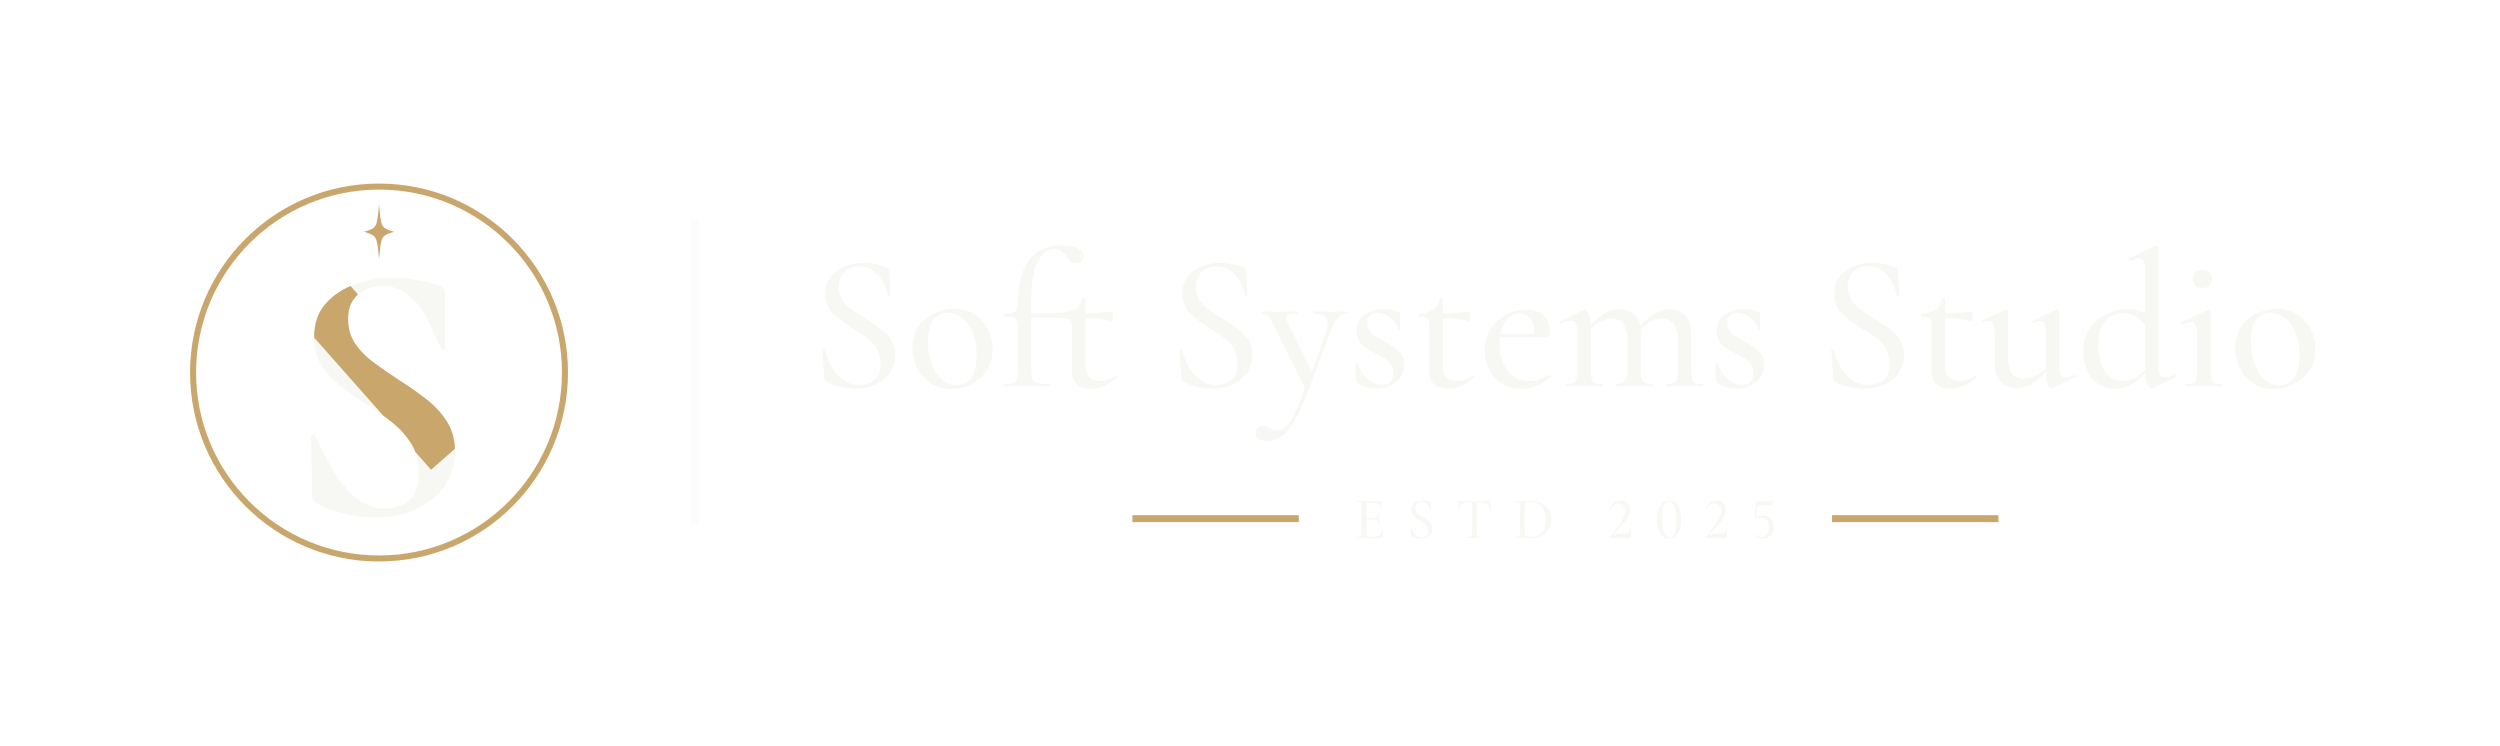
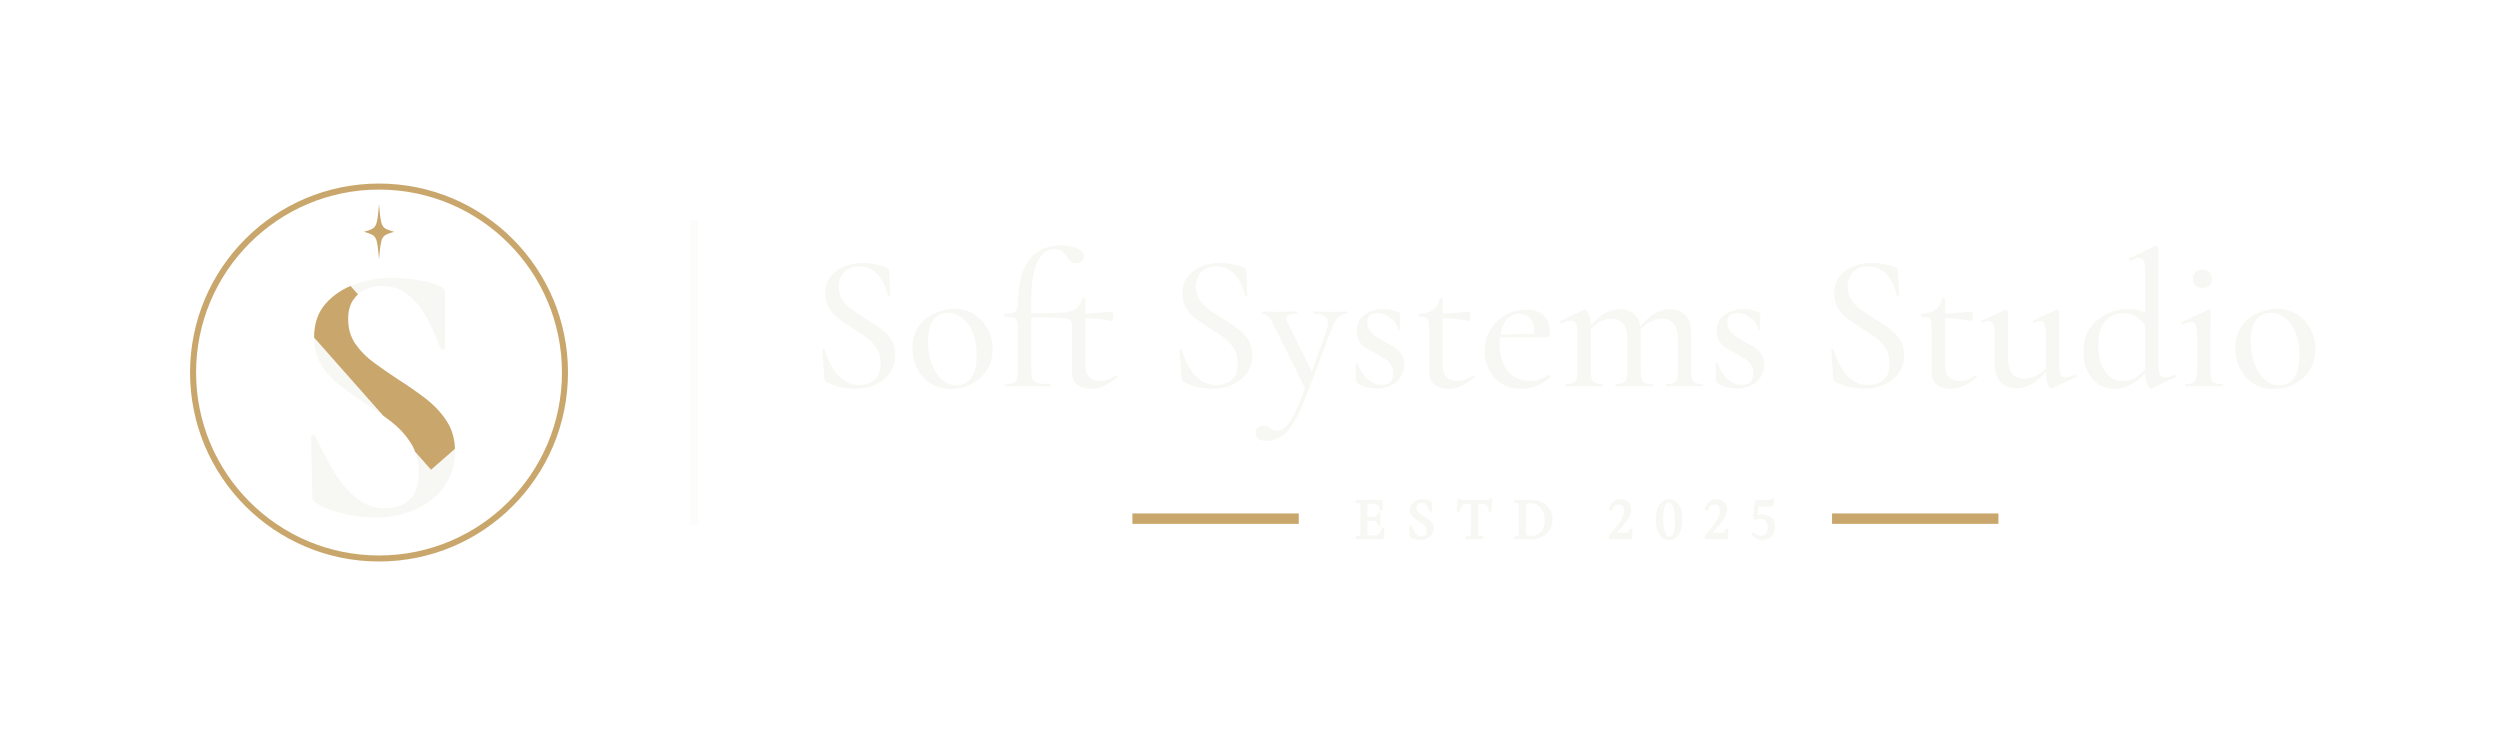
<svg xmlns="http://www.w3.org/2000/svg" viewBox="0 0 358.77 107.49" width="359" height="107" role="img" aria-label="Soft Systems Studio, established 2025">
  <g transform="translate(24.74 24.74) scale(0.3625)">
    <g>
      <circle cx="80" cy="80" r="74" fill="none" stroke="#C9A66B" stroke-width="2.4" />
      <path class="sparkle" fill="#C9A66B" d="M80.00,13.00 C80.84,22.46 80.84,22.46 86.00,24.00 C80.84,25.54 80.84,25.54 80.00,35.00 C79.16,25.54 79.16,25.54 74.00,24.00 C79.16,22.46 79.16,22.46 80.00,13.00 Z" />
      <g transform="translate(0 1.88)">
        <defs>
          <clipPath id="ss-spine">
            <path d="M52,60 L68,46 L114,98 L98,112 Z" />
          </clipPath>
        </defs>
        <g transform="translate(80.0 80.0) scale(1.15) translate(-80.0 -80.0)">
          <path transform="translate(47.04 127)" d="M22.272 -67.072Q22.272 -62.208 24.768 -58.56Q27.264 -54.912 31.296 -51.968Q35.328 -49.024 39.808 -46.08Q44.672 -43.008 49.088 -39.616Q53.504 -36.224 56.384 -31.808Q59.264 -27.392 59.264 -21.248Q59.264 -14.464 55.616 -9.344Q51.968 -4.224 45.76 -1.344Q39.552 1.536 31.616 1.536Q27.776 1.536 23.616 0.768Q19.456 0.0 16.064 -1.152Q12.672 -2.304 11.136 -3.584Q10.624 -3.968 10.24 -4.416Q9.856 -4.864 9.856 -6.016L9.472 -26.368Q9.344 -27.008 10.048 -27.072Q10.752 -27.136 10.88 -26.624Q12.8 -22.656 15.104 -18.24Q17.408 -13.824 20.288 -10.112Q23.168 -6.4 26.752 -4.032Q30.336 -1.664 34.944 -1.664Q37.888 -1.664 40.576 -2.688Q43.264 -3.712 44.992 -6.4Q46.72 -9.088 46.72 -13.824Q46.72 -19.84 44.032 -24.128Q41.344 -28.416 37.12 -31.68Q32.896 -34.944 28.288 -37.888Q23.808 -40.832 19.712 -43.968Q15.616 -47.104 13.056 -51.136Q10.496 -55.168 10.496 -60.8Q10.496 -67.968 14.528 -72.512Q18.56 -77.056 24.768 -79.232Q30.976 -81.408 37.376 -81.408Q41.984 -81.408 46.592 -80.576Q51.2 -79.744 53.888 -78.592Q55.168 -78.08 55.488 -77.44Q55.808 -76.8 55.808 -76.032V-57.216Q55.808 -56.832 55.232 -56.64Q54.656 -56.448 54.4 -56.832Q53.632 -58.368 52.224 -61.888Q50.816 -65.408 48.512 -69.248Q46.208 -73.088 42.624 -75.84Q39.04 -78.592 33.92 -78.592Q30.72 -78.592 28.096 -77.312Q25.472 -76.032 23.872 -73.536Q22.272 -71.04 22.272 -67.072Z" fill="#F7F7F3" />
          <g clip-path="url(#ss-spine)">
            <path transform="translate(47.04 127)" d="M22.272 -67.072Q22.272 -62.208 24.768 -58.56Q27.264 -54.912 31.296 -51.968Q35.328 -49.024 39.808 -46.08Q44.672 -43.008 49.088 -39.616Q53.504 -36.224 56.384 -31.808Q59.264 -27.392 59.264 -21.248Q59.264 -14.464 55.616 -9.344Q51.968 -4.224 45.76 -1.344Q39.552 1.536 31.616 1.536Q27.776 1.536 23.616 0.768Q19.456 0.0 16.064 -1.152Q12.672 -2.304 11.136 -3.584Q10.624 -3.968 10.24 -4.416Q9.856 -4.864 9.856 -6.016L9.472 -26.368Q9.344 -27.008 10.048 -27.072Q10.752 -27.136 10.88 -26.624Q12.8 -22.656 15.104 -18.24Q17.408 -13.824 20.288 -10.112Q23.168 -6.4 26.752 -4.032Q30.336 -1.664 34.944 -1.664Q37.888 -1.664 40.576 -2.688Q43.264 -3.712 44.992 -6.4Q46.72 -9.088 46.72 -13.824Q46.72 -19.84 44.032 -24.128Q41.344 -28.416 37.12 -31.68Q32.896 -34.944 28.288 -37.888Q23.808 -40.832 19.712 -43.968Q15.616 -47.104 13.056 -51.136Q10.496 -55.168 10.496 -60.8Q10.496 -67.968 14.528 -72.512Q18.56 -77.056 24.768 -79.232Q30.976 -81.408 37.376 -81.408Q41.984 -81.408 46.592 -80.576Q51.2 -79.744 53.888 -78.592Q55.168 -78.08 55.488 -77.44Q55.808 -76.8 55.808 -76.032V-57.216Q55.808 -56.832 55.232 -56.64Q54.656 -56.448 54.4 -56.832Q53.632 -58.368 52.224 -61.888Q50.816 -65.408 48.512 -69.248Q46.208 -73.088 42.624 -75.84Q39.04 -78.592 33.92 -78.592Q30.72 -78.592 28.096 -77.312Q25.472 -76.032 23.872 -73.536Q22.272 -71.04 22.272 -67.072Z" fill="#C9A66B" />
          </g>
        </g>
      </g>
    </g>
  </g>
  <rect x="98.74" y="31.74" width="1" height="44" fill="#F7F7F3" fill-opacity="0.4" />
  <path transform="translate(115.74 55.74)" d="M4.312 -14.364Q4.312 -13.244 4.872 -12.432Q5.432 -11.62 6.328 -10.99Q7.224 -10.36 8.232 -9.744Q9.268 -9.128 10.234 -8.428Q11.2 -7.728 11.83 -6.79Q12.46 -5.852 12.46 -4.508Q12.46 -3.136 11.746 -2.044Q11.032 -0.952 9.73 -0.308Q8.428 0.336 6.608 0.336Q5.88 0.336 5.138 0.21Q4.396 0.084 3.724 -0.14Q3.052 -0.364 2.492 -0.7Q2.38 -0.784 2.31 -0.896Q2.24 -1.008 2.24 -1.232L1.96 -5.236Q1.932 -5.376 2.086 -5.39Q2.24 -5.404 2.268 -5.292Q2.52 -4.424 2.94 -3.528Q3.36 -2.632 3.948 -1.89Q4.536 -1.148 5.362 -0.672Q6.188 -0.196 7.28 -0.196Q8.036 -0.196 8.75 -0.476Q9.464 -0.756 9.912 -1.414Q10.36 -2.072 10.36 -3.248Q10.36 -4.592 9.772 -5.516Q9.184 -6.44 8.26 -7.112Q7.336 -7.784 6.3 -8.4Q5.32 -9.016 4.41 -9.688Q3.5 -10.36 2.94 -11.242Q2.38 -12.124 2.38 -13.384Q2.38 -14.896 3.178 -15.876Q3.976 -16.856 5.222 -17.332Q6.468 -17.808 7.784 -17.808Q8.652 -17.808 9.548 -17.64Q10.444 -17.472 11.172 -17.164Q11.424 -17.052 11.508 -16.926Q11.592 -16.8 11.592 -16.66L11.732 -13.16Q11.732 -13.076 11.592 -13.048Q11.452 -13.02 11.396 -13.132Q11.312 -13.608 11.032 -14.322Q10.752 -15.036 10.276 -15.722Q9.8 -16.408 9.058 -16.87Q8.316 -17.332 7.252 -17.332Q6.272 -17.332 5.628 -16.926Q4.984 -16.52 4.648 -15.862Q4.312 -15.204 4.312 -14.364ZM20.496 0.364Q18.788 0.364 17.542 -0.448Q16.296 -1.26 15.624 -2.618Q14.952 -3.976 14.952 -5.544Q14.952 -7.0 15.498 -8.064Q16.044 -9.128 16.94 -9.814Q17.836 -10.5 18.9 -10.836Q19.964 -11.172 21.0 -11.172Q22.736 -11.172 23.968 -10.332Q25.2 -9.492 25.858 -8.176Q26.516 -6.86 26.516 -5.404Q26.516 -3.64 25.676 -2.338Q24.836 -1.036 23.478 -0.336Q22.12 0.364 20.496 0.364ZM21.308 -0.168Q22.68 -0.168 23.45 -1.246Q24.22 -2.324 24.22 -4.536Q24.22 -6.412 23.66 -7.77Q23.1 -9.128 22.162 -9.87Q21.224 -10.612 20.048 -10.612Q18.676 -10.612 17.934 -9.562Q17.192 -8.512 17.192 -6.468Q17.192 -4.704 17.724 -3.262Q18.256 -1.82 19.18 -0.994Q20.104 -0.168 21.308 -0.168ZM28.308 0.0Q28.224 0.0 28.224 -0.168Q28.224 -0.336 28.308 -0.336Q29.484 -0.336 29.82 -0.7Q30.156 -1.064 30.156 -2.268V-8.568Q30.156 -9.24 30.016 -9.548Q29.876 -9.856 29.456 -9.954Q29.036 -10.052 28.196 -10.052Q28.112 -10.052 28.112 -10.248Q28.112 -10.444 28.196 -10.444Q29.316 -10.444 29.708 -10.724Q30.1 -11.004 30.128 -11.704Q30.268 -16.352 31.836 -18.34Q33.404 -20.328 36.4 -20.328Q37.912 -20.328 38.794 -19.894Q39.676 -19.46 39.676 -18.788Q39.676 -18.284 39.326 -18.018Q38.976 -17.752 38.528 -17.752Q38.08 -17.752 37.8 -18.018Q37.52 -18.284 37.24 -18.704Q36.904 -19.236 36.498 -19.53Q36.092 -19.824 35.392 -19.824Q33.964 -19.824 33.026 -18.046Q32.088 -16.268 32.088 -12.292V-2.268Q32.088 -1.456 32.27 -1.036Q32.452 -0.616 33.026 -0.476Q33.6 -0.336 34.776 -0.336Q34.86 -0.336 34.86 -0.168Q34.86 0.0 34.776 0.0Q33.824 0.0 32.928 -0.028Q32.032 -0.056 31.108 -0.056Q30.324 -0.056 29.61 -0.028Q28.896 0.0 28.308 0.0ZM40.74 0.336Q40.068 0.336 39.424 0.126Q38.78 -0.084 38.374 -0.616Q37.968 -1.148 37.968 -2.044V-8.568Q37.968 -9.1 37.842 -9.38Q37.716 -9.66 37.114 -9.786Q36.512 -9.912 35.196 -9.94Q33.88 -9.968 31.5 -9.968V-10.528Q32.844 -10.528 34.076 -10.556Q35.308 -10.584 36.064 -10.612Q37.212 -10.668 37.87 -10.864Q38.528 -11.06 38.892 -11.508Q39.256 -11.956 39.48 -12.656Q39.508 -12.74 39.704 -12.74Q39.9 -12.74 39.9 -12.656V-2.996Q39.9 -1.848 40.474 -1.316Q41.048 -0.784 42.028 -0.784Q42.756 -0.784 43.33 -1.022Q43.904 -1.26 44.268 -1.568Q44.38 -1.652 44.478 -1.526Q44.576 -1.4 44.464 -1.316Q43.428 -0.448 42.574 -0.056Q41.72 0.336 40.74 0.336ZM43.624 -9.436Q42.504 -9.688 41.468 -9.772Q40.432 -9.856 39.284 -9.856V-10.5Q40.376 -10.5 41.454 -10.584Q42.532 -10.668 43.708 -10.78Q43.792 -10.78 43.862 -10.584Q43.932 -10.388 43.932 -10.136Q43.932 -9.912 43.834 -9.66Q43.736 -9.408 43.624 -9.436ZM55.832 -14.364Q55.832 -13.244 56.392 -12.432Q56.952 -11.62 57.848 -10.99Q58.744 -10.36 59.752 -9.744Q60.788 -9.128 61.754 -8.428Q62.72 -7.728 63.35 -6.79Q63.98 -5.852 63.98 -4.508Q63.98 -3.136 63.266 -2.044Q62.552 -0.952 61.25 -0.308Q59.948 0.336 58.128 0.336Q57.4 0.336 56.658 0.21Q55.916 0.084 55.244 -0.14Q54.572 -0.364 54.012 -0.7Q53.9 -0.784 53.83 -0.896Q53.76 -1.008 53.76 -1.232L53.48 -5.236Q53.452 -5.376 53.606 -5.39Q53.76 -5.404 53.788 -5.292Q54.04 -4.424 54.46 -3.528Q54.88 -2.632 55.468 -1.89Q56.056 -1.148 56.882 -0.672Q57.708 -0.196 58.8 -0.196Q59.556 -0.196 60.27 -0.476Q60.984 -0.756 61.432 -1.414Q61.88 -2.072 61.88 -3.248Q61.88 -4.592 61.292 -5.516Q60.704 -6.44 59.78 -7.112Q58.856 -7.784 57.82 -8.4Q56.84 -9.016 55.93 -9.688Q55.02 -10.36 54.46 -11.242Q53.9 -12.124 53.9 -13.384Q53.9 -14.896 54.698 -15.876Q55.496 -16.856 56.742 -17.332Q57.988 -17.808 59.304 -17.808Q60.172 -17.808 61.068 -17.64Q61.964 -17.472 62.692 -17.164Q62.944 -17.052 63.028 -16.926Q63.112 -16.8 63.112 -16.66L63.252 -13.16Q63.252 -13.076 63.112 -13.048Q62.972 -13.02 62.916 -13.132Q62.832 -13.608 62.552 -14.322Q62.272 -15.036 61.796 -15.722Q61.32 -16.408 60.578 -16.87Q59.836 -17.332 58.772 -17.332Q57.792 -17.332 57.148 -16.926Q56.504 -16.52 56.168 -15.862Q55.832 -15.204 55.832 -14.364ZM77.644 -10.808Q77.728 -10.808 77.728 -10.64Q77.728 -10.472 77.644 -10.472Q76.86 -10.472 76.314 -9.884Q75.768 -9.296 75.32 -8.064L71.988 0.784Q70.98 3.472 70.056 5.026Q69.132 6.58 68.152 7.224Q67.172 7.868 65.996 7.868Q65.352 7.868 64.918 7.574Q64.484 7.28 64.484 6.692Q64.484 6.188 64.792 5.95Q65.1 5.712 65.492 5.712Q66.024 5.712 66.304 5.88Q66.584 6.048 66.864 6.216Q67.144 6.384 67.592 6.384Q68.264 6.384 68.88 5.768Q69.496 5.152 70.196 3.682Q70.896 2.212 71.82 -0.336L71.792 0.7L67.256 -8.484Q66.64 -9.716 66.29 -10.094Q65.94 -10.472 65.436 -10.472Q65.352 -10.472 65.352 -10.64Q65.352 -10.808 65.436 -10.808Q65.912 -10.808 66.444 -10.78Q66.976 -10.752 67.452 -10.752Q68.404 -10.752 69.118 -10.78Q69.832 -10.808 70.42 -10.808Q70.476 -10.808 70.476 -10.64Q70.476 -10.472 70.42 -10.472Q69.496 -10.472 69.09 -10.248Q68.684 -10.024 68.992 -9.38L72.772 -1.68L71.988 -0.364L74.648 -8.008Q75.096 -9.296 74.662 -9.884Q74.228 -10.472 72.856 -10.472Q72.8 -10.472 72.8 -10.64Q72.8 -10.808 72.856 -10.808Q73.528 -10.808 74.13 -10.78Q74.732 -10.752 75.684 -10.752Q76.3 -10.752 76.706 -10.78Q77.112 -10.808 77.644 -10.808ZM80.556 -9.212Q80.556 -8.54 80.906 -8.05Q81.256 -7.56 81.816 -7.196Q82.376 -6.832 82.992 -6.468Q83.72 -6.104 84.378 -5.698Q85.036 -5.292 85.456 -4.704Q85.876 -4.116 85.876 -3.164Q85.876 -2.268 85.428 -1.47Q84.98 -0.672 84.084 -0.182Q83.188 0.308 81.844 0.308Q81.172 0.308 80.5 0.14Q79.828 -0.028 79.1 -0.504Q79.044 -0.56 78.988 -0.644Q78.932 -0.728 78.932 -0.84L78.876 -3.192Q78.876 -3.276 79.03 -3.29Q79.184 -3.304 79.212 -3.248Q79.548 -2.324 80.066 -1.638Q80.584 -0.952 81.242 -0.588Q81.9 -0.224 82.656 -0.224Q83.44 -0.224 83.888 -0.644Q84.336 -1.064 84.308 -1.904Q84.308 -2.688 83.93 -3.206Q83.552 -3.724 82.992 -4.074Q82.432 -4.424 81.816 -4.732Q81.144 -5.068 80.5 -5.46Q79.856 -5.852 79.45 -6.44Q79.044 -7.028 79.044 -7.98Q79.044 -9.1 79.618 -9.8Q80.192 -10.5 81.088 -10.822Q81.984 -11.144 82.936 -11.144Q83.496 -11.144 84.0 -11.046Q84.504 -10.948 85.064 -10.724Q85.316 -10.612 85.316 -10.416Q85.316 -9.912 85.288 -9.38Q85.26 -8.848 85.26 -8.232Q85.26 -8.148 85.092 -8.148Q84.924 -8.148 84.924 -8.232Q84.924 -8.82 84.476 -9.352Q84.028 -9.884 83.356 -10.234Q82.684 -10.584 81.956 -10.584Q81.368 -10.584 80.962 -10.276Q80.556 -9.968 80.556 -9.212ZM92.288 0.336Q91.616 0.336 90.972 0.126Q90.328 -0.084 89.922 -0.616Q89.516 -1.148 89.516 -2.044V-8.512Q89.516 -9.156 89.404 -9.492Q89.292 -9.828 88.984 -9.94Q88.676 -10.052 88.06 -10.052Q87.976 -10.052 87.976 -10.262Q87.976 -10.472 88.06 -10.472Q89.292 -10.5 90.062 -11.074Q90.832 -11.648 91.028 -12.656Q91.056 -12.74 91.252 -12.74Q91.448 -12.74 91.448 -12.656V-2.996Q91.448 -1.848 92.022 -1.316Q92.596 -0.784 93.604 -0.784Q94.304 -0.784 94.878 -1.036Q95.452 -1.288 95.816 -1.568Q95.928 -1.652 96.026 -1.526Q96.124 -1.4 96.012 -1.316Q94.976 -0.448 94.108 -0.056Q93.24 0.336 92.288 0.336ZM95.172 -9.436Q94.052 -9.688 93.016 -9.772Q91.98 -9.856 90.832 -9.856V-10.5Q91.952 -10.5 93.002 -10.584Q94.052 -10.668 95.256 -10.78Q95.34 -10.78 95.396 -10.584Q95.452 -10.388 95.452 -10.136Q95.452 -9.912 95.368 -9.66Q95.284 -9.408 95.172 -9.436ZM102.788 0.336Q101.052 0.336 99.876 -0.434Q98.7 -1.204 98.098 -2.436Q97.496 -3.668 97.496 -5.068Q97.496 -6.748 98.294 -8.106Q99.092 -9.464 100.464 -10.262Q101.836 -11.06 103.516 -11.06Q105.14 -11.06 106.022 -10.248Q106.904 -9.436 106.904 -7.868Q106.904 -7.504 106.834 -7.294Q106.764 -7.084 106.568 -7.084H104.636Q104.748 -8.764 104.202 -9.632Q103.656 -10.5 102.564 -10.5Q101.192 -10.5 100.422 -9.324Q99.652 -8.148 99.652 -6.16Q99.652 -4.564 100.156 -3.346Q100.66 -2.128 101.64 -1.456Q102.62 -0.784 104.02 -0.784Q104.944 -0.784 105.546 -1.036Q106.148 -1.288 106.792 -1.652Q106.848 -1.708 106.946 -1.582Q107.044 -1.456 106.988 -1.372Q105.98 -0.448 104.944 -0.056Q103.908 0.336 102.788 0.336ZM99.008 -7.056 98.98 -7.476 105.252 -7.588V-7.084ZM123.676 0.0Q123.62 0.0 123.62 -0.168Q123.62 -0.336 123.676 -0.336Q124.712 -0.336 125.048 -0.714Q125.384 -1.092 125.384 -2.268V-6.58Q125.384 -9.772 123.06 -9.772Q122.108 -9.772 121.156 -9.184Q120.204 -8.596 119.532 -7.616L119.42 -7.952Q120.54 -9.52 121.716 -10.318Q122.892 -11.116 124.208 -11.116Q125.664 -11.116 126.462 -10.276Q127.26 -9.436 127.26 -7.672V-2.268Q127.26 -1.092 127.582 -0.714Q127.904 -0.336 128.94 -0.336Q129.052 -0.336 129.052 -0.168Q129.052 0.0 128.94 0.0Q128.436 0.0 127.75 -0.028Q127.064 -0.056 126.308 -0.056Q125.58 -0.056 124.894 -0.028Q124.208 0.0 123.676 0.0ZM116.424 0.0Q116.34 0.0 116.34 -0.168Q116.34 -0.336 116.424 -0.336Q117.432 -0.336 117.768 -0.714Q118.104 -1.092 118.104 -2.268V-6.58Q118.104 -9.772 115.808 -9.772Q114.828 -9.772 113.89 -9.184Q112.952 -8.596 112.28 -7.616L112.168 -7.952Q113.288 -9.52 114.464 -10.318Q115.64 -11.116 116.928 -11.116Q118.384 -11.116 119.196 -10.29Q120.008 -9.464 120.008 -7.812V-2.268Q120.008 -1.092 120.33 -0.714Q120.652 -0.336 121.688 -0.336Q121.772 -0.336 121.772 -0.168Q121.772 0.0 121.688 0.0Q121.156 0.0 120.484 -0.028Q119.812 -0.056 119.056 -0.056Q118.3 -0.056 117.614 -0.028Q116.928 0.0 116.424 0.0ZM109.228 0.0Q109.144 0.0 109.144 -0.168Q109.144 -0.336 109.228 -0.336Q110.236 -0.336 110.558 -0.714Q110.88 -1.092 110.88 -2.268V-7.728Q110.88 -8.624 110.67 -9.044Q110.46 -9.464 109.956 -9.464Q109.676 -9.464 109.312 -9.366Q108.948 -9.268 108.472 -9.072Q108.36 -9.016 108.304 -9.17Q108.248 -9.324 108.332 -9.38L111.776 -11.032Q111.888 -11.06 111.944 -11.06Q112.196 -11.06 112.504 -10.444Q112.812 -9.828 112.812 -8.68V-2.268Q112.812 -1.092 113.134 -0.714Q113.456 -0.336 114.492 -0.336Q114.576 -0.336 114.576 -0.168Q114.576 0.0 114.492 0.0Q113.96 0.0 113.288 -0.028Q112.616 -0.056 111.86 -0.056Q111.104 -0.056 110.418 -0.028Q109.732 0.0 109.228 0.0ZM132.496 -9.212Q132.496 -8.54 132.846 -8.05Q133.196 -7.56 133.756 -7.196Q134.316 -6.832 134.932 -6.468Q135.66 -6.104 136.318 -5.698Q136.976 -5.292 137.396 -4.704Q137.816 -4.116 137.816 -3.164Q137.816 -2.268 137.368 -1.47Q136.92 -0.672 136.024 -0.182Q135.128 0.308 133.784 0.308Q133.112 0.308 132.44 0.14Q131.768 -0.028 131.04 -0.504Q130.984 -0.56 130.928 -0.644Q130.872 -0.728 130.872 -0.84L130.816 -3.192Q130.816 -3.276 130.97 -3.29Q131.124 -3.304 131.152 -3.248Q131.488 -2.324 132.006 -1.638Q132.524 -0.952 133.182 -0.588Q133.84 -0.224 134.596 -0.224Q135.38 -0.224 135.828 -0.644Q136.276 -1.064 136.248 -1.904Q136.248 -2.688 135.87 -3.206Q135.492 -3.724 134.932 -4.074Q134.372 -4.424 133.756 -4.732Q133.084 -5.068 132.44 -5.46Q131.796 -5.852 131.39 -6.44Q130.984 -7.028 130.984 -7.98Q130.984 -9.1 131.558 -9.8Q132.132 -10.5 133.028 -10.822Q133.924 -11.144 134.876 -11.144Q135.436 -11.144 135.94 -11.046Q136.444 -10.948 137.004 -10.724Q137.256 -10.612 137.256 -10.416Q137.256 -9.912 137.228 -9.38Q137.2 -8.848 137.2 -8.232Q137.2 -8.148 137.032 -8.148Q136.864 -8.148 136.864 -8.232Q136.864 -8.82 136.416 -9.352Q135.968 -9.884 135.296 -10.234Q134.624 -10.584 133.896 -10.584Q133.308 -10.584 132.902 -10.276Q132.496 -9.968 132.496 -9.212ZM149.856 -14.364Q149.856 -13.244 150.416 -12.432Q150.976 -11.62 151.872 -10.99Q152.768 -10.36 153.776 -9.744Q154.812 -9.128 155.778 -8.428Q156.744 -7.728 157.374 -6.79Q158.004 -5.852 158.004 -4.508Q158.004 -3.136 157.29 -2.044Q156.576 -0.952 155.274 -0.308Q153.972 0.336 152.152 0.336Q151.424 0.336 150.682 0.21Q149.94 0.084 149.268 -0.14Q148.596 -0.364 148.036 -0.7Q147.924 -0.784 147.854 -0.896Q147.784 -1.008 147.784 -1.232L147.504 -5.236Q147.476 -5.376 147.63 -5.39Q147.784 -5.404 147.812 -5.292Q148.064 -4.424 148.484 -3.528Q148.904 -2.632 149.492 -1.89Q150.08 -1.148 150.906 -0.672Q151.732 -0.196 152.824 -0.196Q153.58 -0.196 154.294 -0.476Q155.008 -0.756 155.456 -1.414Q155.904 -2.072 155.904 -3.248Q155.904 -4.592 155.316 -5.516Q154.728 -6.44 153.804 -7.112Q152.88 -7.784 151.844 -8.4Q150.864 -9.016 149.954 -9.688Q149.044 -10.36 148.484 -11.242Q147.924 -12.124 147.924 -13.384Q147.924 -14.896 148.722 -15.876Q149.52 -16.856 150.766 -17.332Q152.012 -17.808 153.328 -17.808Q154.196 -17.808 155.092 -17.64Q155.988 -17.472 156.716 -17.164Q156.968 -17.052 157.052 -16.926Q157.136 -16.8 157.136 -16.66L157.276 -13.16Q157.276 -13.076 157.136 -13.048Q156.996 -13.02 156.94 -13.132Q156.856 -13.608 156.576 -14.322Q156.296 -15.036 155.82 -15.722Q155.344 -16.408 154.602 -16.87Q153.86 -17.332 152.796 -17.332Q151.816 -17.332 151.172 -16.926Q150.528 -16.52 150.192 -15.862Q149.856 -15.204 149.856 -14.364ZM164.752 0.336Q164.08 0.336 163.436 0.126Q162.792 -0.084 162.386 -0.616Q161.98 -1.148 161.98 -2.044V-8.512Q161.98 -9.156 161.868 -9.492Q161.756 -9.828 161.448 -9.94Q161.14 -10.052 160.524 -10.052Q160.44 -10.052 160.44 -10.262Q160.44 -10.472 160.524 -10.472Q161.756 -10.5 162.526 -11.074Q163.296 -11.648 163.492 -12.656Q163.52 -12.74 163.716 -12.74Q163.912 -12.74 163.912 -12.656V-2.996Q163.912 -1.848 164.486 -1.316Q165.06 -0.784 166.068 -0.784Q166.768 -0.784 167.342 -1.036Q167.916 -1.288 168.28 -1.568Q168.392 -1.652 168.49 -1.526Q168.588 -1.4 168.476 -1.316Q167.44 -0.448 166.572 -0.056Q165.704 0.336 164.752 0.336ZM167.636 -9.436Q166.516 -9.688 165.48 -9.772Q164.444 -9.856 163.296 -9.856V-10.5Q164.416 -10.5 165.466 -10.584Q166.516 -10.668 167.72 -10.78Q167.804 -10.78 167.86 -10.584Q167.916 -10.388 167.916 -10.136Q167.916 -9.912 167.832 -9.66Q167.748 -9.408 167.636 -9.436ZM174.16 0.252Q172.732 0.252 171.906 -0.658Q171.08 -1.568 171.08 -3.192V-7.42Q171.08 -8.484 170.898 -8.96Q170.716 -9.436 170.24 -9.436Q169.876 -9.436 169.372 -9.184Q169.26 -9.128 169.19 -9.296Q169.12 -9.464 169.232 -9.492L172.536 -11.032Q172.592 -11.06 172.648 -11.06Q172.76 -11.06 172.872 -10.976Q172.984 -10.892 172.984 -10.78V-4.256Q172.984 -2.632 173.558 -1.862Q174.132 -1.092 175.308 -1.092Q176.316 -1.092 177.31 -1.68Q178.304 -2.268 179.004 -3.22L179.144 -2.912Q177.968 -1.344 176.75 -0.546Q175.532 0.252 174.16 0.252ZM180.376 -10.78V-3.08Q180.376 -2.128 180.586 -1.708Q180.796 -1.288 181.3 -1.288Q181.552 -1.288 181.874 -1.386Q182.196 -1.484 182.672 -1.68Q182.784 -1.736 182.854 -1.582Q182.924 -1.428 182.84 -1.372L179.368 0.28Q179.312 0.308 179.228 0.308Q179.004 0.308 178.738 -0.322Q178.472 -0.952 178.472 -2.128V-7.42Q178.472 -8.484 178.276 -8.96Q178.08 -9.436 177.632 -9.436Q177.268 -9.436 176.736 -9.184Q176.652 -9.128 176.582 -9.296Q176.512 -9.464 176.624 -9.492L179.928 -11.032Q179.984 -11.06 180.04 -11.06Q180.124 -11.06 180.25 -10.976Q180.376 -10.892 180.376 -10.78ZM188.244 0.364Q187.068 0.364 186.074 -0.294Q185.08 -0.952 184.478 -2.156Q183.876 -3.36 183.876 -5.012Q183.876 -6.664 184.478 -7.826Q185.08 -8.988 186.046 -9.716Q187.012 -10.444 188.132 -10.808Q189.252 -11.172 190.26 -11.172Q191.268 -11.172 192.122 -10.864Q192.976 -10.556 193.704 -10.052L193.256 -8.036Q192.612 -9.184 191.772 -9.87Q190.932 -10.556 189.616 -10.556Q187.992 -10.556 186.998 -9.408Q186.004 -8.26 186.004 -5.88Q186.004 -4.284 186.466 -3.136Q186.928 -1.988 187.712 -1.372Q188.496 -0.756 189.476 -0.756Q190.708 -0.756 191.632 -1.428Q192.556 -2.1 193.396 -3.052L193.648 -2.828Q193.06 -2.156 192.276 -1.414Q191.492 -0.672 190.498 -0.154Q189.504 0.364 188.244 0.364ZM194.684 -20.02V-3.136Q194.684 -2.156 194.908 -1.722Q195.132 -1.288 195.636 -1.288Q195.888 -1.288 196.238 -1.358Q196.588 -1.428 197.008 -1.652Q197.12 -1.708 197.19 -1.554Q197.26 -1.4 197.176 -1.344L193.844 0.252Q193.732 0.308 193.648 0.308Q193.312 0.308 193.046 -0.364Q192.78 -1.036 192.78 -2.268V-16.632Q192.78 -17.64 192.598 -18.088Q192.416 -18.536 191.912 -18.536Q191.66 -18.536 191.38 -18.438Q191.1 -18.34 190.68 -18.144Q190.568 -18.116 190.498 -18.284Q190.428 -18.452 190.512 -18.48L194.236 -20.272Q194.292 -20.3 194.376 -20.3Q194.46 -20.3 194.572 -20.216Q194.684 -20.132 194.684 -20.02ZM198.604 0.0Q198.52 0.0 198.52 -0.168Q198.52 -0.336 198.604 -0.336Q199.612 -0.336 199.948 -0.714Q200.284 -1.092 200.284 -2.268V-7.42Q200.284 -8.4 200.088 -8.848Q199.892 -9.296 199.388 -9.296Q199.164 -9.296 198.87 -9.212Q198.576 -9.128 198.184 -8.932Q198.072 -8.904 198.002 -9.058Q197.932 -9.212 198.044 -9.268L201.852 -11.032Q201.936 -11.06 201.964 -11.06Q202.048 -11.06 202.146 -10.976Q202.244 -10.892 202.244 -10.78Q202.244 -10.528 202.216 -9.688Q202.188 -8.848 202.188 -7.476V-2.268Q202.188 -1.092 202.51 -0.714Q202.832 -0.336 203.868 -0.336Q203.952 -0.336 203.952 -0.168Q203.952 0.0 203.868 0.0Q203.364 0.0 202.678 -0.028Q201.992 -0.056 201.236 -0.056Q200.48 -0.056 199.808 -0.028Q199.136 0.0 198.604 0.0ZM201.068 -14.196Q200.424 -14.196 200.046 -14.546Q199.668 -14.896 199.668 -15.54Q199.668 -16.156 200.046 -16.492Q200.424 -16.828 201.068 -16.828Q201.684 -16.828 202.034 -16.492Q202.384 -16.156 202.384 -15.54Q202.384 -14.196 201.068 -14.196ZM211.316 0.364Q209.608 0.364 208.362 -0.448Q207.116 -1.26 206.444 -2.618Q205.772 -3.976 205.772 -5.544Q205.772 -7.0 206.318 -8.064Q206.864 -9.128 207.76 -9.814Q208.656 -10.5 209.72 -10.836Q210.784 -11.172 211.82 -11.172Q213.556 -11.172 214.788 -10.332Q216.02 -9.492 216.678 -8.176Q217.336 -6.86 217.336 -5.404Q217.336 -3.64 216.496 -2.338Q215.656 -1.036 214.298 -0.336Q212.94 0.364 211.316 0.364ZM212.128 -0.168Q213.5 -0.168 214.27 -1.246Q215.04 -2.324 215.04 -4.536Q215.04 -6.412 214.48 -7.77Q213.92 -9.128 212.982 -9.87Q212.044 -10.612 210.868 -10.612Q209.496 -10.612 208.754 -9.562Q208.012 -8.512 208.012 -6.468Q208.012 -4.704 208.544 -3.262Q209.076 -1.82 210.0 -0.994Q210.924 -0.168 212.128 -0.168Z" fill="#F7F7F3" />
-   <path transform="translate(194.42 77.61)" d="M3.987 0.0H0.366Q0.34 0.0 0.34 -0.051Q0.34 -0.102 0.366 -0.102Q0.655 -0.102 0.803 -0.145Q0.952 -0.187 1.003 -0.315Q1.054 -0.442 1.054 -0.689V-4.624Q1.054 -4.871 1.003 -4.994Q0.952 -5.117 0.803 -5.164Q0.655 -5.211 0.366 -5.211Q0.34 -5.211 0.34 -5.261Q0.34 -5.312 0.366 -5.312H3.834Q3.919 -5.312 3.919 -5.236L3.936 -4.165Q3.936 -4.139 3.889 -4.135Q3.842 -4.131 3.834 -4.157Q3.774 -4.624 3.502 -4.866Q3.23 -5.109 2.788 -5.109H2.355Q2.1 -5.109 1.964 -5.066Q1.828 -5.024 1.776 -4.909Q1.726 -4.794 1.726 -4.59V-0.723Q1.726 -0.519 1.772 -0.404Q1.819 -0.289 1.947 -0.242Q2.074 -0.196 2.304 -0.196H2.865Q3.349 -0.196 3.663 -0.48Q3.978 -0.765 4.097 -1.292Q4.097 -1.318 4.148 -1.309Q4.199 -1.3 4.199 -1.275Q4.165 -1.046 4.139 -0.723Q4.114 -0.4 4.114 -0.128Q4.114 0.0 3.987 0.0ZM3.511 -1.955Q3.511 -2.321 3.302 -2.495Q3.094 -2.669 2.635 -2.669H1.403V-2.865H2.661Q3.094 -2.865 3.298 -3.013Q3.502 -3.162 3.502 -3.477Q3.502 -3.494 3.549 -3.494Q3.596 -3.494 3.596 -3.477Q3.596 -3.213 3.591 -3.069Q3.587 -2.924 3.587 -2.763Q3.587 -2.567 3.6 -2.372Q3.613 -2.176 3.613 -1.955Q3.613 -1.938 3.562 -1.938Q3.511 -1.938 3.511 -1.955ZM8.806 -4.361Q8.806 -4.021 8.976 -3.774Q9.146 -3.528 9.418 -3.336Q9.69 -3.145 9.996 -2.958Q10.311 -2.771 10.604 -2.559Q10.897 -2.346 11.088 -2.061Q11.28 -1.777 11.28 -1.369Q11.28 -0.952 11.063 -0.621Q10.846 -0.289 10.451 -0.094Q10.056 0.102 9.503 0.102Q9.282 0.102 9.057 0.064Q8.832 0.026 8.628 -0.043Q8.424 -0.111 8.254 -0.213Q8.22 -0.238 8.198 -0.272Q8.177 -0.306 8.177 -0.374L8.092 -1.59Q8.084 -1.632 8.13 -1.636Q8.177 -1.641 8.185 -1.607Q8.262 -1.343 8.389 -1.071Q8.517 -0.799 8.695 -0.574Q8.874 -0.349 9.125 -0.204Q9.376 -0.06 9.707 -0.06Q9.937 -0.06 10.153 -0.145Q10.37 -0.23 10.506 -0.429Q10.642 -0.629 10.642 -0.986Q10.642 -1.394 10.463 -1.675Q10.285 -1.955 10.005 -2.159Q9.724 -2.363 9.409 -2.55Q9.112 -2.737 8.836 -2.941Q8.559 -3.145 8.389 -3.413Q8.22 -3.681 8.22 -4.063Q8.22 -4.522 8.462 -4.819Q8.704 -5.117 9.082 -5.261Q9.46 -5.406 9.86 -5.406Q10.123 -5.406 10.396 -5.355Q10.668 -5.304 10.889 -5.211Q10.965 -5.177 10.991 -5.138Q11.016 -5.1 11.016 -5.058L11.059 -3.995Q11.059 -3.97 11.016 -3.961Q10.973 -3.953 10.957 -3.987Q10.931 -4.131 10.846 -4.348Q10.761 -4.565 10.616 -4.773Q10.472 -4.981 10.247 -5.121Q10.021 -5.262 9.698 -5.262Q9.401 -5.262 9.206 -5.138Q9.01 -5.015 8.908 -4.815Q8.806 -4.615 8.806 -4.361ZM16.32 -5.143Q15.793 -5.143 15.495 -4.849Q15.198 -4.556 15.054 -3.91Q15.045 -3.893 14.998 -3.893Q14.952 -3.893 14.952 -3.919Q14.969 -4.029 14.99 -4.233Q15.011 -4.437 15.028 -4.675Q15.045 -4.913 15.058 -5.134Q15.071 -5.355 15.071 -5.5Q15.071 -5.542 15.122 -5.542Q15.173 -5.542 15.173 -5.5Q15.173 -5.415 15.258 -5.376Q15.343 -5.338 15.453 -5.325Q15.564 -5.312 15.64 -5.312Q16.371 -5.287 17.349 -5.287Q17.944 -5.287 18.3 -5.3Q18.657 -5.312 18.989 -5.312Q19.278 -5.312 19.435 -5.351Q19.593 -5.389 19.635 -5.525Q19.644 -5.559 19.69 -5.559Q19.737 -5.559 19.737 -5.525Q19.72 -5.397 19.707 -5.168Q19.695 -4.939 19.682 -4.692Q19.669 -4.446 19.66 -4.233Q19.652 -4.021 19.652 -3.919Q19.652 -3.893 19.605 -3.893Q19.559 -3.893 19.559 -3.919Q19.499 -4.582 19.219 -4.862Q18.938 -5.143 18.386 -5.143Q18.088 -5.143 17.939 -5.104Q17.791 -5.066 17.744 -4.956Q17.697 -4.845 17.697 -4.607V-0.689Q17.697 -0.442 17.752 -0.315Q17.808 -0.187 17.973 -0.145Q18.139 -0.102 18.488 -0.102Q18.505 -0.102 18.505 -0.051Q18.505 0.0 18.488 0.0Q18.258 0.0 17.973 -0.009Q17.689 -0.017 17.349 -0.017Q17.026 -0.017 16.741 -0.009Q16.456 0.0 16.218 0.0Q16.193 0.0 16.193 -0.051Q16.193 -0.102 16.218 -0.102Q16.55 -0.102 16.724 -0.145Q16.898 -0.187 16.957 -0.315Q17.017 -0.442 17.017 -0.689V-4.624Q17.017 -4.854 16.966 -4.968Q16.915 -5.083 16.762 -5.113Q16.609 -5.143 16.32 -5.143ZM25.568 0.034Q25.313 0.034 24.939 0.009Q24.565 -0.017 24.25 -0.017Q23.962 -0.017 23.694 -0.009Q23.426 0.0 23.213 0.0Q23.197 0.0 23.197 -0.051Q23.197 -0.102 23.213 -0.102Q23.511 -0.102 23.664 -0.145Q23.817 -0.187 23.868 -0.315Q23.919 -0.442 23.919 -0.689V-4.624Q23.919 -4.871 23.868 -4.994Q23.817 -5.117 23.668 -5.164Q23.52 -5.211 23.23 -5.211Q23.205 -5.211 23.205 -5.261Q23.205 -5.312 23.23 -5.312Q23.443 -5.312 23.702 -5.3Q23.962 -5.287 24.25 -5.287Q24.54 -5.287 24.875 -5.308Q25.211 -5.33 25.449 -5.33Q26.35 -5.33 27.017 -4.99Q27.684 -4.65 28.059 -4.063Q28.433 -3.477 28.433 -2.746Q28.433 -2.108 28.207 -1.594Q27.982 -1.08 27.582 -0.718Q27.183 -0.357 26.665 -0.162Q26.146 0.034 25.568 0.034ZM25.483 -0.119Q26.12 -0.119 26.609 -0.4Q27.098 -0.68 27.378 -1.228Q27.659 -1.777 27.659 -2.558Q27.659 -3.298 27.395 -3.889Q27.132 -4.48 26.66 -4.832Q26.189 -5.185 25.534 -5.185Q25.024 -5.185 24.807 -5.083Q24.59 -4.981 24.59 -4.607V-0.782Q24.59 -0.442 24.761 -0.281Q24.93 -0.119 25.483 -0.119ZM36.958 0.0Q36.924 0.0 36.882 -0.064Q36.839 -0.128 36.873 -0.153Q37.315 -0.714 37.719 -1.216Q38.123 -1.717 38.433 -2.176Q38.743 -2.635 38.922 -3.069Q39.1 -3.502 39.1 -3.927Q39.1 -4.454 38.841 -4.722Q38.582 -4.99 38.14 -4.99Q37.715 -4.99 37.43 -4.76Q37.145 -4.53 37.026 -4.114Q37.018 -4.097 36.971 -4.106Q36.924 -4.114 36.933 -4.139Q37.052 -4.743 37.455 -5.075Q37.859 -5.406 38.454 -5.406Q39.092 -5.406 39.436 -5.045Q39.78 -4.684 39.78 -4.131Q39.78 -3.715 39.602 -3.307Q39.423 -2.899 39.147 -2.516Q38.87 -2.134 38.556 -1.789Q38.242 -1.445 37.965 -1.147Q37.689 -0.85 37.519 -0.621Q37.477 -0.561 37.553 -0.561Q38.267 -0.561 38.713 -0.578Q39.16 -0.595 39.41 -0.65Q39.661 -0.706 39.755 -0.825Q39.848 -0.944 39.848 -1.148Q39.848 -1.173 39.899 -1.173Q39.95 -1.173 39.95 -1.148L39.942 -0.093Q39.942 -0.06 39.925 -0.03Q39.907 0.0 39.865 0.0Q39.431 0.0 38.926 0.0Q38.42 0.0 37.91 0.0Q37.4 0.0 36.958 0.0ZM45.433 0.111Q44.897 0.111 44.502 -0.234Q44.107 -0.578 43.89 -1.199Q43.673 -1.819 43.673 -2.661Q43.673 -3.494 43.89 -4.114Q44.107 -4.735 44.506 -5.075Q44.906 -5.415 45.45 -5.415Q45.977 -5.415 46.363 -5.07Q46.75 -4.726 46.963 -4.101Q47.175 -3.477 47.175 -2.635Q47.175 -1.802 46.963 -1.186Q46.75 -0.57 46.359 -0.229Q45.968 0.111 45.433 0.111ZM45.535 -0.026Q45.858 -0.026 46.057 -0.315Q46.257 -0.604 46.355 -1.165Q46.453 -1.726 46.453 -2.533Q46.453 -3.485 46.312 -4.097Q46.172 -4.709 45.93 -4.994Q45.688 -5.279 45.356 -5.279Q45.033 -5.279 44.821 -4.981Q44.608 -4.684 44.502 -4.11Q44.396 -3.536 44.396 -2.72Q44.396 -1.862 44.527 -1.258Q44.659 -0.655 44.914 -0.34Q45.169 -0.026 45.535 -0.026ZM50.788 0.0Q50.754 0.0 50.711 -0.064Q50.669 -0.128 50.703 -0.153Q51.145 -0.714 51.548 -1.216Q51.952 -1.717 52.262 -2.176Q52.573 -2.635 52.751 -3.069Q52.93 -3.502 52.93 -3.927Q52.93 -4.454 52.67 -4.722Q52.411 -4.99 51.969 -4.99Q51.544 -4.99 51.259 -4.76Q50.975 -4.53 50.856 -4.114Q50.847 -4.097 50.8 -4.106Q50.754 -4.114 50.762 -4.139Q50.881 -4.743 51.285 -5.075Q51.689 -5.406 52.284 -5.406Q52.921 -5.406 53.265 -5.045Q53.61 -4.684 53.61 -4.131Q53.61 -3.715 53.431 -3.307Q53.253 -2.899 52.976 -2.516Q52.7 -2.134 52.386 -1.789Q52.071 -1.445 51.795 -1.147Q51.519 -0.85 51.349 -0.621Q51.306 -0.561 51.383 -0.561Q52.097 -0.561 52.543 -0.578Q52.989 -0.595 53.24 -0.65Q53.491 -0.706 53.584 -0.825Q53.678 -0.944 53.678 -1.148Q53.678 -1.173 53.729 -1.173Q53.78 -1.173 53.78 -1.148L53.771 -0.093Q53.771 -0.06 53.754 -0.03Q53.737 0.0 53.695 0.0Q53.261 0.0 52.755 0.0Q52.25 0.0 51.74 0.0Q51.23 0.0 50.788 0.0ZM57.809 -2.831Q57.707 -2.831 57.724 -2.933L57.995 -5.211Q58.004 -5.27 58.021 -5.291Q58.038 -5.312 58.106 -5.312Q58.88 -5.312 59.309 -5.317Q59.738 -5.321 59.938 -5.342Q60.138 -5.364 60.206 -5.415Q60.274 -5.466 60.316 -5.559Q60.325 -5.576 60.367 -5.572Q60.41 -5.568 60.401 -5.534L60.282 -4.854Q60.265 -4.752 60.218 -4.722Q60.172 -4.692 60.061 -4.692L58.302 -4.735Q58.191 -4.735 58.166 -4.615L57.962 -2.941ZM57.622 -0.604Q57.817 -0.374 58.093 -0.272Q58.37 -0.17 58.667 -0.17Q59.279 -0.17 59.555 -0.552Q59.832 -0.935 59.832 -1.505Q59.832 -2.134 59.521 -2.537Q59.211 -2.941 58.54 -2.941Q58.336 -2.941 58.127 -2.903Q57.919 -2.865 57.809 -2.831Q57.791 -2.822 57.809 -2.911Q57.826 -3.001 57.834 -3.018Q57.953 -3.06 58.246 -3.132Q58.54 -3.205 58.897 -3.205Q59.653 -3.205 60.091 -2.792Q60.529 -2.38 60.529 -1.598Q60.529 -1.046 60.308 -0.663Q60.087 -0.281 59.704 -0.089Q59.322 0.102 58.846 0.102Q58.446 0.102 58.132 -0.06Q57.817 -0.221 57.545 -0.536Q57.528 -0.57 57.566 -0.604Q57.605 -0.638 57.622 -0.604Z" fill="#F7F7F3" />
-   <rect x="162.42" y="74.32" width="24" height="1" fill="#C9A66B" />
-   <rect x="263.35" y="74.32" width="24" height="1" fill="#C9A66B" />
+   <path transform="translate(194.42 77.61)" d="M3.987 0.0H0.366Q0.34 0.0 0.34 -0.051Q0.34 -0.102 0.366 -0.102Q0.655 -0.102 0.803 -0.145Q0.952 -0.187 1.003 -0.315Q1.054 -0.442 1.054 -0.689V-4.624Q1.054 -4.871 1.003 -4.994Q0.952 -5.117 0.803 -5.164Q0.655 -5.211 0.366 -5.211Q0.34 -5.211 0.34 -5.261Q0.34 -5.312 0.366 -5.312H3.834Q3.919 -5.312 3.919 -5.236L3.936 -4.165Q3.936 -4.139 3.889 -4.135Q3.842 -4.131 3.834 -4.157Q3.774 -4.624 3.502 -4.866Q3.23 -5.109 2.788 -5.109H2.355Q2.1 -5.109 1.964 -5.066Q1.828 -5.024 1.776 -4.909Q1.726 -4.794 1.726 -4.59V-0.723Q1.726 -0.519 1.772 -0.404Q1.819 -0.289 1.947 -0.242Q2.074 -0.196 2.304 -0.196H2.865Q3.349 -0.196 3.663 -0.48Q3.978 -0.765 4.097 -1.292Q4.097 -1.318 4.148 -1.309Q4.199 -1.3 4.199 -1.275Q4.165 -1.046 4.139 -0.723Q4.114 -0.4 4.114 -0.128Q4.114 0.0 3.987 0.0ZM3.511 -1.955Q3.511 -2.321 3.302 -2.495Q3.094 -2.669 2.635 -2.669H1.403V-2.865H2.661Q3.094 -2.865 3.298 -3.013Q3.502 -3.162 3.502 -3.477Q3.502 -3.494 3.549 -3.494Q3.596 -3.494 3.596 -3.477Q3.596 -3.213 3.591 -3.069Q3.587 -2.924 3.587 -2.763Q3.587 -2.567 3.6 -2.372Q3.613 -2.176 3.613 -1.955Q3.613 -1.938 3.562 -1.938Q3.511 -1.938 3.511 -1.955ZM8.806 -4.361Q8.806 -4.021 8.976 -3.774Q9.146 -3.528 9.418 -3.336Q9.69 -3.145 9.996 -2.958Q10.311 -2.771 10.604 -2.559Q10.897 -2.346 11.088 -2.061Q11.28 -1.777 11.28 -1.369Q11.28 -0.952 11.063 -0.621Q10.846 -0.289 10.451 -0.094Q10.056 0.102 9.503 0.102Q9.282 0.102 9.057 0.064Q8.832 0.026 8.628 -0.043Q8.424 -0.111 8.254 -0.213Q8.22 -0.238 8.198 -0.272Q8.177 -0.306 8.177 -0.374L8.092 -1.59Q8.084 -1.632 8.13 -1.636Q8.177 -1.641 8.185 -1.607Q8.262 -1.343 8.389 -1.071Q8.517 -0.799 8.695 -0.574Q8.874 -0.349 9.125 -0.204Q9.376 -0.06 9.707 -0.06Q9.937 -0.06 10.153 -0.145Q10.37 -0.23 10.506 -0.429Q10.642 -0.629 10.642 -0.986Q10.642 -1.394 10.463 -1.675Q10.285 -1.955 10.005 -2.159Q9.724 -2.363 9.409 -2.55Q9.112 -2.737 8.836 -2.941Q8.559 -3.145 8.389 -3.413Q8.22 -3.681 8.22 -4.063Q8.22 -4.522 8.462 -4.819Q8.704 -5.117 9.082 -5.261Q9.46 -5.406 9.86 -5.406Q10.123 -5.406 10.396 -5.355Q10.668 -5.304 10.889 -5.211Q10.965 -5.177 10.991 -5.138Q11.016 -5.1 11.016 -5.058L11.059 -3.995Q11.059 -3.97 11.016 -3.961Q10.973 -3.953 10.957 -3.987Q10.931 -4.131 10.846 -4.348Q10.761 -4.565 10.616 -4.773Q10.472 -4.981 10.247 -5.121Q10.021 -5.262 9.698 -5.262Q9.401 -5.262 9.206 -5.138Q9.01 -5.015 8.908 -4.815Q8.806 -4.615 8.806 -4.361ZM16.32 -5.143Q15.793 -5.143 15.495 -4.849Q15.198 -4.556 15.054 -3.91Q15.045 -3.893 14.998 -3.893Q14.952 -3.893 14.952 -3.919Q14.969 -4.029 14.99 -4.233Q15.011 -4.437 15.028 -4.675Q15.045 -4.913 15.058 -5.134Q15.071 -5.355 15.071 -5.5Q15.071 -5.542 15.122 -5.542Q15.173 -5.542 15.173 -5.5Q15.173 -5.415 15.258 -5.376Q15.343 -5.338 15.453 -5.325Q15.564 -5.312 15.64 -5.312Q16.371 -5.287 17.349 -5.287Q17.944 -5.287 18.3 -5.3Q18.657 -5.312 18.989 -5.312Q19.278 -5.312 19.435 -5.351Q19.593 -5.389 19.635 -5.525Q19.644 -5.559 19.69 -5.559Q19.737 -5.559 19.737 -5.525Q19.72 -5.397 19.707 -5.168Q19.695 -4.939 19.682 -4.692Q19.669 -4.446 19.66 -4.233Q19.652 -4.021 19.652 -3.919Q19.652 -3.893 19.605 -3.893Q19.559 -3.893 19.559 -3.919Q19.499 -4.582 19.219 -4.862Q18.938 -5.143 18.386 -5.143Q18.088 -5.143 17.939 -5.104Q17.791 -5.066 17.744 -4.956Q17.697 -4.845 17.697 -4.607V-0.689Q17.697 -0.442 17.752 -0.315Q17.808 -0.187 17.973 -0.145Q18.139 -0.102 18.488 -0.102Q18.505 -0.102 18.505 -0.051Q18.505 0.0 18.488 0.0Q18.258 0.0 17.973 -0.009Q17.689 -0.017 17.349 -0.017Q17.026 -0.017 16.741 -0.009Q16.456 0.0 16.218 0.0Q16.193 0.0 16.193 -0.051Q16.193 -0.102 16.218 -0.102Q16.55 -0.102 16.724 -0.145Q16.898 -0.187 16.957 -0.315Q17.017 -0.442 17.017 -0.689V-4.624Q17.017 -4.854 16.966 -4.968Q16.915 -5.083 16.762 -5.113Q16.609 -5.143 16.32 -5.143ZM25.568 0.034Q25.313 0.034 24.939 0.009Q24.565 -0.017 24.25 -0.017Q23.962 -0.017 23.694 -0.009Q23.426 0.0 23.213 0.0Q23.197 0.0 23.197 -0.051Q23.197 -0.102 23.213 -0.102Q23.511 -0.102 23.664 -0.145Q23.817 -0.187 23.868 -0.315Q23.919 -0.442 23.919 -0.689V-4.624Q23.919 -4.871 23.868 -4.994Q23.817 -5.117 23.668 -5.164Q23.52 -5.211 23.23 -5.211Q23.205 -5.211 23.205 -5.261Q23.205 -5.312 23.23 -5.312Q23.443 -5.312 23.702 -5.3Q23.962 -5.287 24.25 -5.287Q24.54 -5.287 24.875 -5.308Q25.211 -5.33 25.449 -5.33Q26.35 -5.33 27.017 -4.99Q27.684 -4.65 28.059 -4.063Q28.433 -3.477 28.433 -2.746Q28.433 -2.108 28.207 -1.594Q27.982 -1.08 27.582 -0.718Q27.183 -0.357 26.665 -0.162Q26.146 0.034 25.568 0.034ZM25.483 -0.119Q26.12 -0.119 26.609 -0.4Q27.098 -0.68 27.378 -1.228Q27.659 -1.777 27.659 -2.558Q27.659 -3.298 27.395 -3.889Q27.132 -4.48 26.66 -4.832Q26.189 -5.185 25.534 -5.185Q25.024 -5.185 24.807 -5.083Q24.59 -4.981 24.59 -4.607V-0.782Q24.59 -0.442 24.761 -0.281Q24.93 -0.119 25.483 -0.119ZM36.958 0.0Q36.924 0.0 36.882 -0.064Q36.839 -0.128 36.873 -0.153Q37.315 -0.714 37.719 -1.216Q38.123 -1.717 38.433 -2.176Q38.743 -2.635 38.922 -3.069Q39.1 -3.502 39.1 -3.927Q39.1 -4.454 38.841 -4.722Q38.582 -4.99 38.14 -4.99Q37.715 -4.99 37.43 -4.76Q37.145 -4.53 37.026 -4.114Q37.018 -4.097 36.971 -4.106Q36.924 -4.114 36.933 -4.139Q37.052 -4.743 37.455 -5.075Q37.859 -5.406 38.454 -5.406Q39.092 -5.406 39.436 -5.045Q39.78 -4.684 39.78 -4.131Q39.78 -3.715 39.602 -3.307Q39.423 -2.899 39.147 -2.516Q38.87 -2.134 38.556 -1.789Q38.242 -1.445 37.965 -1.147Q37.689 -0.85 37.519 -0.621Q37.477 -0.561 37.553 -0.561Q38.267 -0.561 38.713 -0.578Q39.16 -0.595 39.41 -0.65Q39.661 -0.706 39.755 -0.825Q39.848 -0.944 39.848 -1.148Q39.848 -1.173 39.899 -1.173Q39.95 -1.173 39.95 -1.148L39.942 -0.093Q39.942 -0.06 39.925 -0.03Q39.907 0.0 39.865 0.0Q39.431 0.0 38.926 0.0Q38.42 0.0 37.91 0.0Q37.4 0.0 36.958 0.0ZM45.433 0.111Q44.897 0.111 44.502 -0.234Q44.107 -0.578 43.89 -1.199Q43.673 -1.819 43.673 -2.661Q43.673 -3.494 43.89 -4.114Q44.107 -4.735 44.506 -5.075Q44.906 -5.415 45.45 -5.415Q45.977 -5.415 46.363 -5.07Q46.75 -4.726 46.963 -4.101Q47.175 -3.477 47.175 -2.635Q47.175 -1.802 46.963 -1.186Q46.75 -0.57 46.359 -0.229Q45.968 0.111 45.433 0.111ZM45.535 -0.026Q45.858 -0.026 46.057 -0.315Q46.257 -0.604 46.355 -1.165Q46.453 -1.726 46.453 -2.533Q46.453 -3.485 46.312 -4.097Q46.172 -4.709 45.93 -4.994Q45.688 -5.279 45.356 -5.279Q45.033 -5.279 44.821 -4.981Q44.608 -4.684 44.502 -4.11Q44.396 -3.536 44.396 -2.72Q44.396 -1.862 44.527 -1.258Q44.659 -0.655 44.914 -0.34Q45.169 -0.026 45.535 -0.026ZM50.788 0.0Q50.754 0.0 50.711 -0.064Q50.669 -0.128 50.703 -0.153Q51.145 -0.714 51.548 -1.216Q51.952 -1.717 52.262 -2.176Q52.573 -2.635 52.751 -3.069Q52.93 -3.502 52.93 -3.927Q52.93 -4.454 52.67 -4.722Q52.411 -4.99 51.969 -4.99Q51.544 -4.99 51.259 -4.76Q50.975 -4.53 50.856 -4.114Q50.847 -4.097 50.8 -4.106Q50.754 -4.114 50.762 -4.139Q50.881 -4.743 51.285 -5.075Q51.689 -5.406 52.284 -5.406Q52.921 -5.406 53.265 -5.045Q53.61 -4.684 53.61 -4.131Q53.61 -3.715 53.431 -3.307Q53.253 -2.899 52.976 -2.516Q52.7 -2.134 52.386 -1.789Q52.071 -1.445 51.795 -1.147Q51.519 -0.85 51.349 -0.621Q51.306 -0.561 51.383 -0.561Q52.097 -0.561 52.543 -0.578Q52.989 -0.595 53.24 -0.65Q53.491 -0.706 53.584 -0.825Q53.678 -0.944 53.678 -1.148Q53.678 -1.173 53.729 -1.173Q53.78 -1.173 53.78 -1.148L53.771 -0.093Q53.771 -0.06 53.754 -0.03Q53.737 0.0 53.695 0.0Q53.261 0.0 52.755 0.0Q52.25 0.0 51.74 0.0Q51.23 0.0 50.788 0.0ZM57.809 -2.831Q57.707 -2.831 57.724 -2.933L57.995 -5.211Q58.004 -5.27 58.021 -5.291Q58.038 -5.312 58.106 -5.312Q58.88 -5.312 59.309 -5.317Q59.738 -5.321 59.938 -5.342Q60.138 -5.364 60.206 -5.415Q60.274 -5.466 60.316 -5.559Q60.325 -5.576 60.367 -5.572Q60.41 -5.568 60.401 -5.534L60.282 -4.854Q60.265 -4.752 60.218 -4.722Q60.172 -4.692 60.061 -4.692L58.302 -4.735Q58.191 -4.735 58.166 -4.615L57.962 -2.941ZM57.622 -0.604Q57.817 -0.374 58.093 -0.272Q58.37 -0.17 58.667 -0.17Q59.279 -0.17 59.555 -0.552Q59.832 -0.935 59.832 -1.505Q59.832 -2.134 59.521 -2.537Q59.211 -2.941 58.54 -2.941Q58.336 -2.941 58.127 -2.903Q57.919 -2.865 57.809 -2.831Q57.791 -2.822 57.809 -2.911Q57.826 -3.001 57.834 -3.018Q57.953 -3.06 58.246 -3.132Q58.54 -3.205 58.897 -3.205Q59.653 -3.205 60.091 -2.792Q60.529 -2.38 60.529 -1.598Q60.529 -1.046 60.308 -0.663Q60.087 -0.281 59.704 -0.089Q59.322 0.102 58.846 0.102Q58.446 0.102 58.132 -0.06Q57.817 -0.221 57.545 -0.536Q57.528 -0.57 57.566 -0.604Q57.605 -0.638 57.622 -0.604Z" fill="#F7F7F3" stroke="#F7F7F3" stroke-width="0.35" stroke-linejoin="round" />
+   <rect x="162.42" y="74.07" width="24" height="1.5" fill="#C9A66B" />
+   <rect x="263.35" y="74.07" width="24" height="1.5" fill="#C9A66B" />
</svg>
